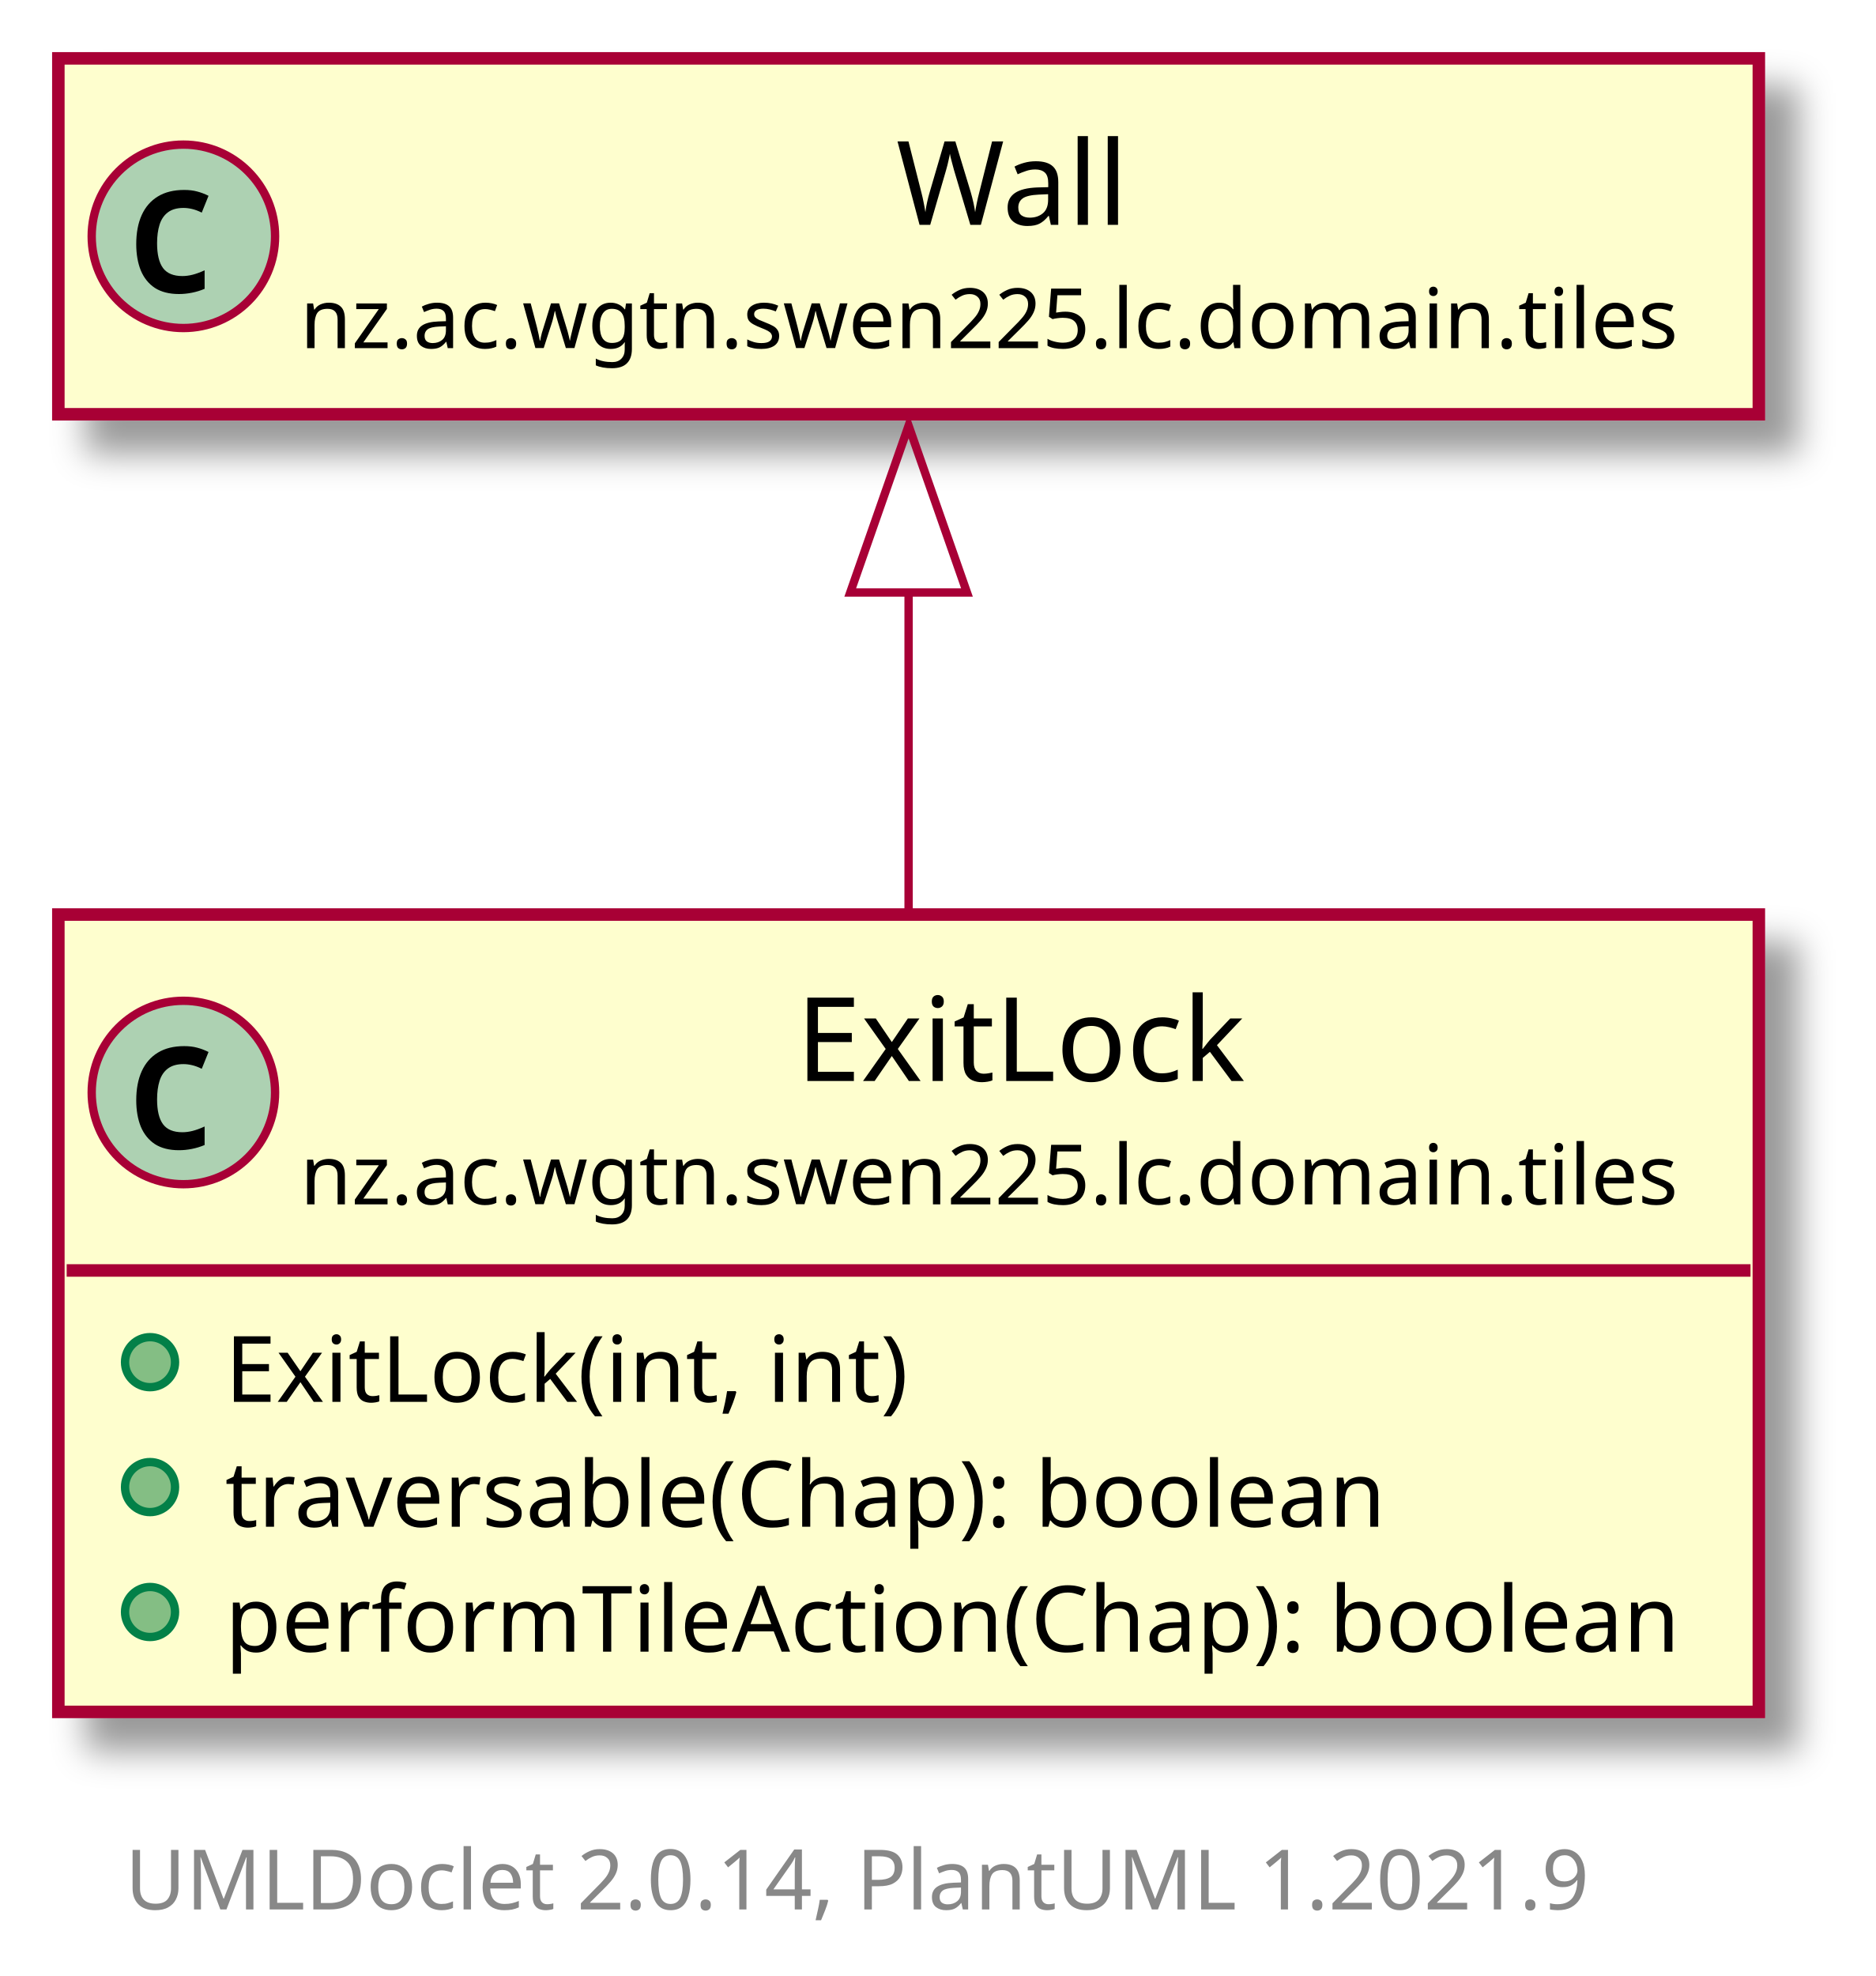
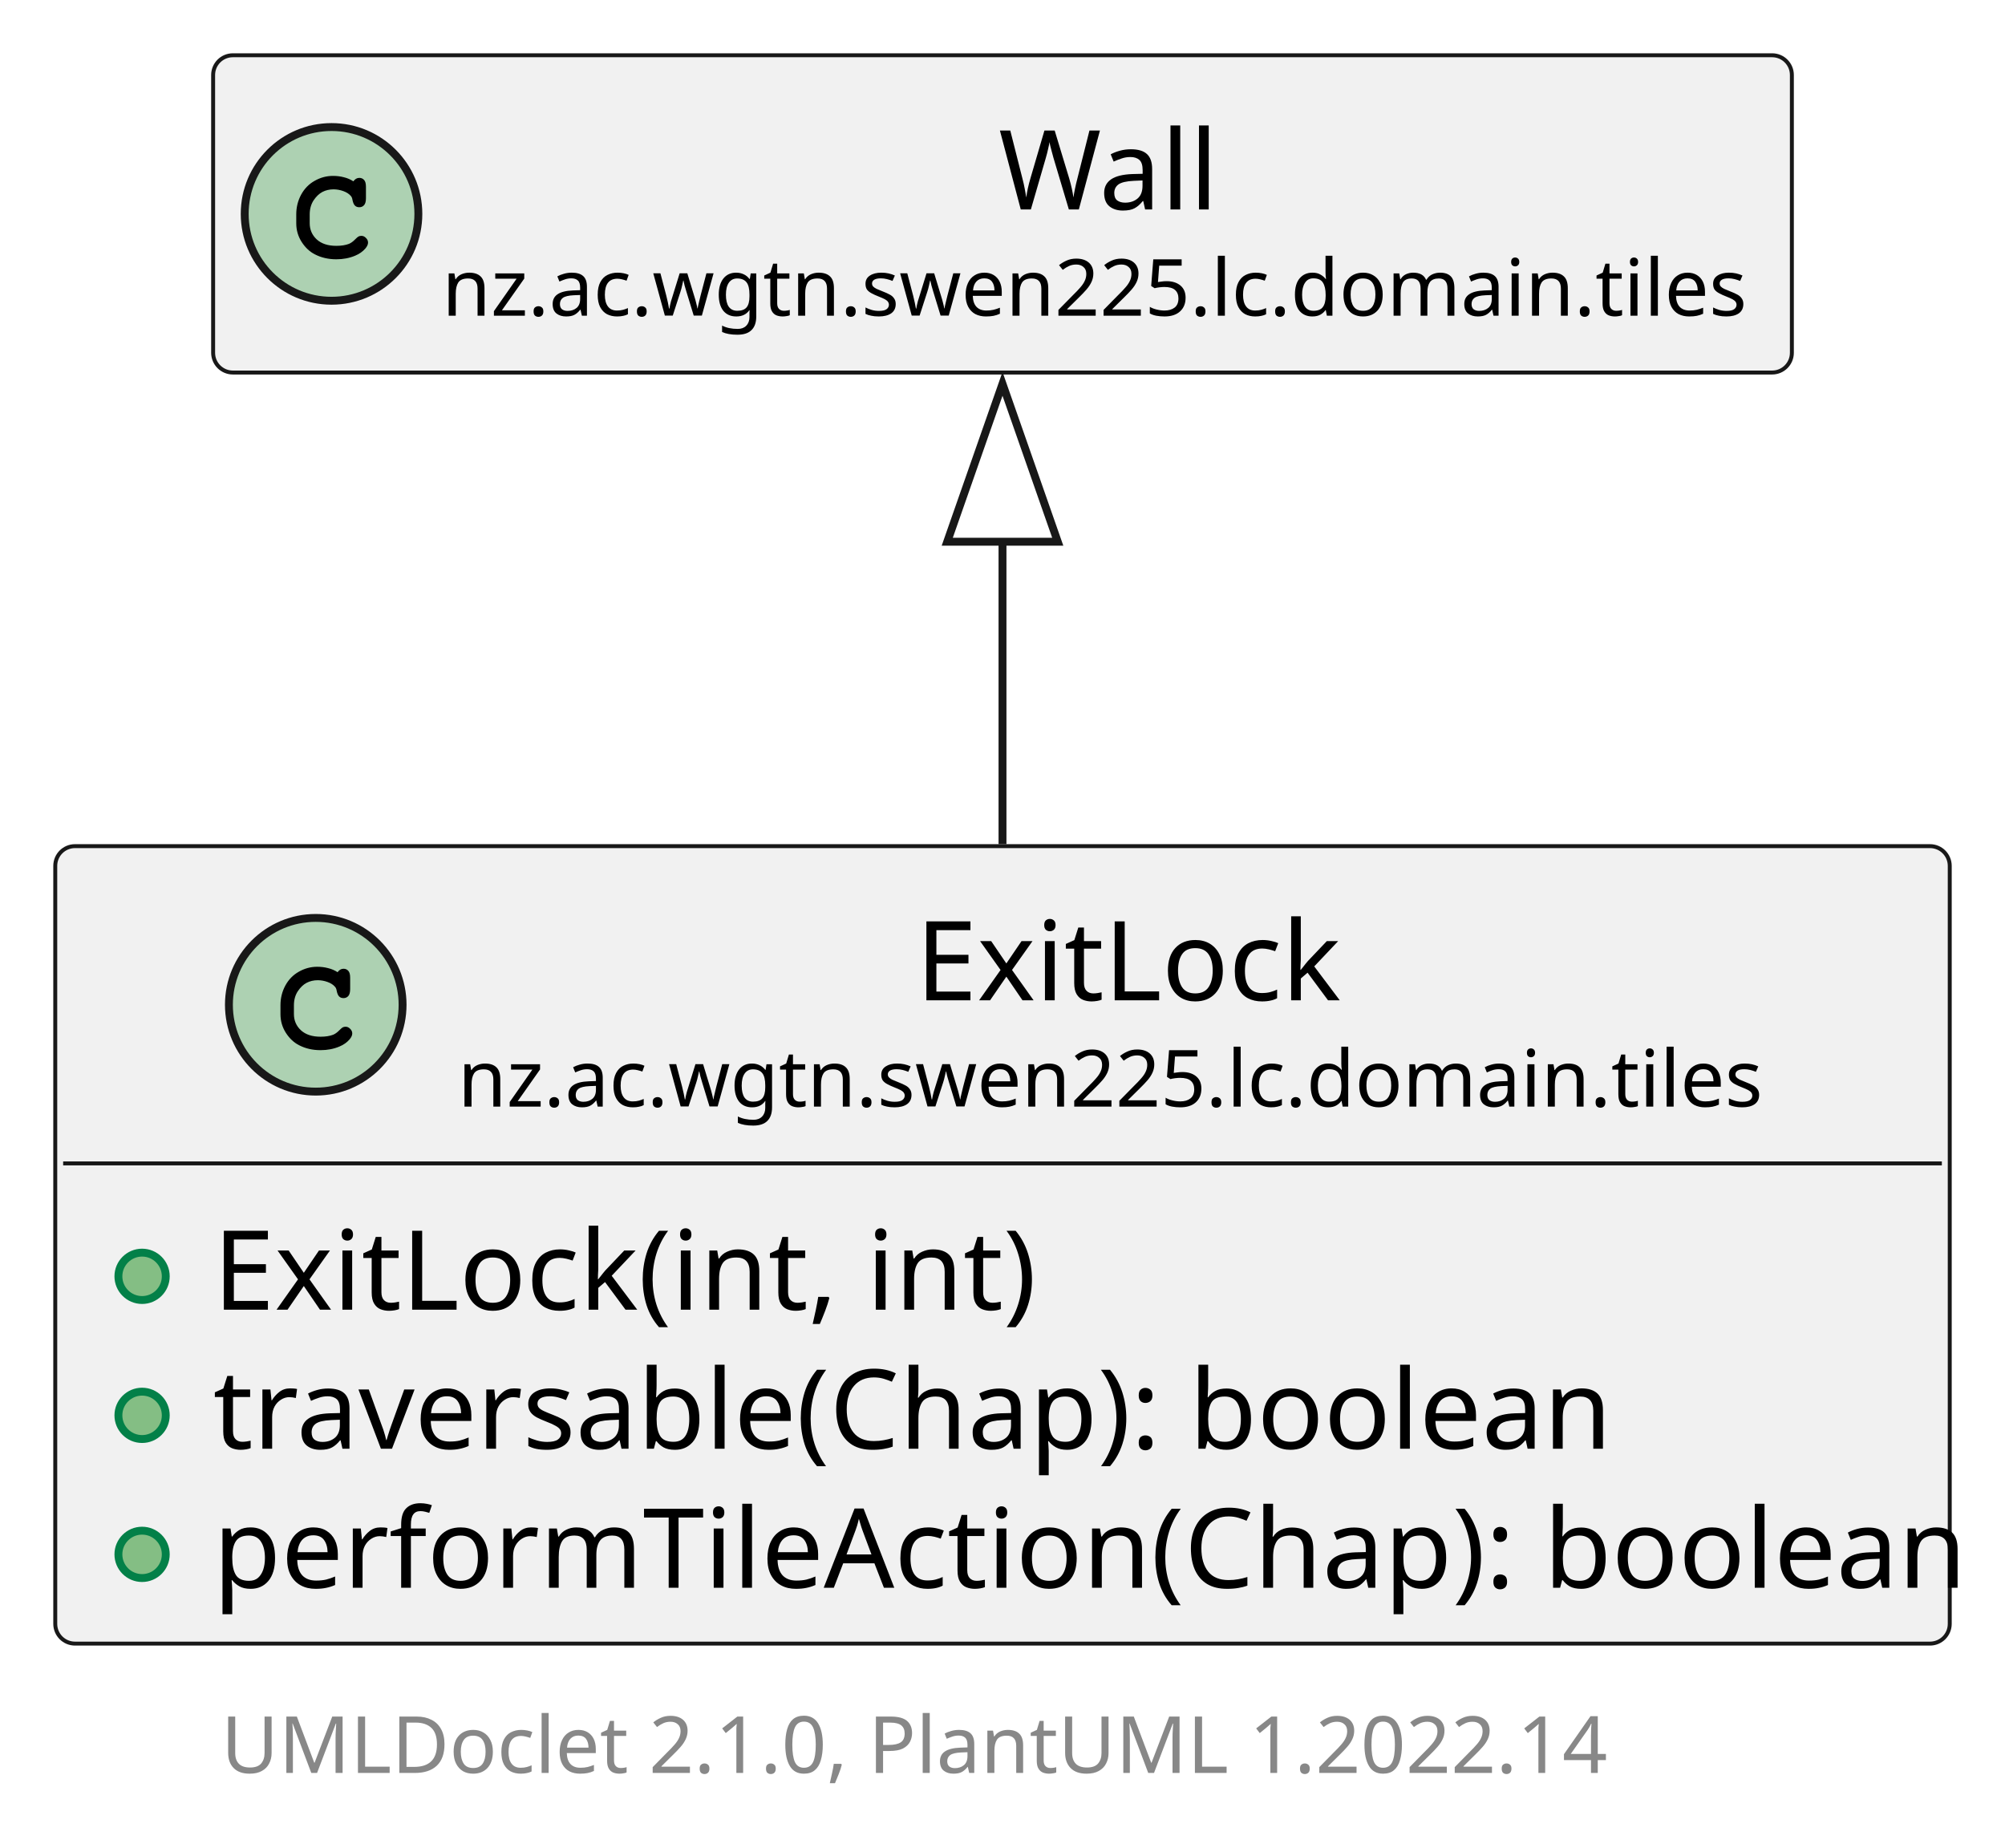
- <svg xmlns="http://www.w3.org/2000/svg" xmlns:xlink="http://www.w3.org/1999/xlink" contentScriptType="application/ecmascript" contentStyleType="text/css" height="237px" preserveAspectRatio="none" style="width:225px;height:237px;background:#FFFFFF;" version="1.1" viewBox="0 0 225 237" width="225px" zoomAndPan="magnify">
-   <defs>
-     <filter height="300%" id="f16exlc2vl1nep" width="300%" x="-1" y="-1">
-       <feGaussianBlur result="blurOut" stdDeviation="2.0" />
-       <feColorMatrix in="blurOut" result="blurOut2" type="matrix" values="0 0 0 0 0 0 0 0 0 0 0 0 0 0 0 0 0 0 .4 0" />
-       <feOffset dx="4.0" dy="4.0" in="blurOut2" result="blurOut3" />
-       <feBlend in="SourceGraphic" in2="blurOut3" mode="normal" />
-     </filter>
-   </defs>
+ <svg xmlns="http://www.w3.org/2000/svg" xmlns:xlink="http://www.w3.org/1999/xlink" contentStyleType="text/css" height="234px" preserveAspectRatio="none" style="width:254px;height:234px;background:#FFFFFF;" version="1.1" viewBox="0 0 254 234" width="254px" zoomAndPan="magnify">
+   <defs />
  <g>
    <a href="ExitLock.html" target="_top" title="ExitLock.html" xlink:actuate="onRequest" xlink:href="ExitLock.html" xlink:show="new" xlink:title="ExitLock.html" xlink:type="simple">
-       <rect codeLine="5" fill="#FEFECE" filter="url(#f16exlc2vl1nep)" height="95.634" id="nz.ac.wgtn.swen225.lc.domain.tiles.ExitLock" style="stroke:#A80036;stroke-width:1.5;" width="204" x="7" y="109.69" />
-       <ellipse cx="22" cy="131.034" fill="#ADD1B2" rx="11" ry="11" style="stroke:#A80036;stroke-width:1.0;" />
-       <path d="M21.469,137.956 Q19.719,137.956 18.578,137.221 Q17.453,136.471 16.891,135.128 Q16.344,133.768 16.344,131.971 Q16.344,129.94 17,128.487 Q17.656,127.034 18.938,126.253 Q20.219,125.472 22.094,125.472 Q22.984,125.472 23.656,125.659 Q24.328,125.831 25.016,126.175 L24.203,128.19 Q23.578,127.878 23.031,127.753 Q22.5,127.628 22.016,127.628 Q20.844,127.628 20.141,128.159 Q19.438,128.69 19.141,129.643 Q18.844,130.596 18.844,131.862 Q18.844,133.878 19.562,134.846 Q20.281,135.8 21.875,135.8 Q22.469,135.8 23.094,135.643 Q23.719,135.487 24.547,135.112 L24.547,137.331 Q23.812,137.643 23.016,137.8 Q22.234,137.956 21.469,137.956 Z " fill="#000000" />
-       <text fill="#000000" font-family="sans-serif" font-size="14" lengthAdjust="spacing" textLength="53" x="95.5" y="129.656">ExitLock</text>
-       <text fill="#000000" font-family="sans-serif" font-size="10" lengthAdjust="spacing" textLength="172" x="36" y="144.448">nz.ac.wgtn.swen225.lc.domain.tiles</text>
-       <line style="stroke:#A80036;stroke-width:1.5;" x1="8" x2="210" y1="152.378" y2="152.378" />
-       <ellipse cx="18" cy="163.378" fill="#84BE84" rx="3" ry="3" style="stroke:#038048;stroke-width:1.0;" />
-       <text fill="#000000" font-family="sans-serif" font-size="11" lengthAdjust="spacing" textLength="83" x="27" y="168.137">ExitLock(int, int)</text>
-       <ellipse cx="18" cy="178.36" fill="#84BE84" rx="3" ry="3" style="stroke:#038048;stroke-width:1.0;" />
-       <text fill="#000000" font-family="sans-serif" font-size="11" lengthAdjust="spacing" textLength="141" x="27" y="183.119">traversable(Chap): boolean</text>
-       <ellipse cx="18" cy="193.342" fill="#84BE84" rx="3" ry="3" style="stroke:#038048;stroke-width:1.0;" />
-       <text fill="#000000" font-family="sans-serif" font-size="11" lengthAdjust="spacing" textLength="177" x="27" y="198.101">performTileAction(Chap): boolean</text>
+       <g id="elem_nz.ac.wgtn.swen225.lc.domain.tiles.ExitLock">
+         <rect codeLine="5" fill="#F1F1F1" height="101.016" id="nz.ac.wgtn.swen225.lc.domain.tiles.ExitLock" rx="2.5" ry="2.5" style="stroke:#181818;stroke-width:0.5;" width="240" x="7" y="107.18" />
+         <ellipse cx="40" cy="127.274" fill="#ADD1B2" rx="11" ry="11" style="stroke:#181818;stroke-width:1.0;" />
+         <path d="M42.766,123.149 Q42.922,122.93 43.109,122.821 Q43.297,122.711 43.516,122.711 Q43.891,122.711 44.125,122.977 Q44.359,123.227 44.359,123.836 L44.359,125.289 Q44.359,125.899 44.125,126.164 Q43.891,126.43 43.516,126.43 Q43.172,126.43 42.969,126.227 Q42.766,126.039 42.656,125.524 Q42.609,125.164 42.422,124.977 Q42.094,124.602 41.484,124.383 Q40.875,124.164 40.25,124.164 Q39.484,124.164 38.844,124.493 Q38.219,124.821 37.719,125.571 Q37.234,126.321 37.234,127.352 L37.234,128.446 Q37.234,129.68 38.125,130.508 Q39.016,131.321 40.609,131.321 Q41.547,131.321 42.203,131.071 Q42.594,130.914 43.016,130.477 Q43.281,130.211 43.422,130.133 Q43.578,130.055 43.781,130.055 Q44.109,130.055 44.359,130.321 Q44.625,130.571 44.625,130.914 Q44.625,131.258 44.281,131.664 Q43.781,132.243 42.984,132.571 Q41.906,133.024 40.609,133.024 Q39.094,133.024 37.891,132.399 Q36.906,131.899 36.219,130.836 Q35.531,129.758 35.531,128.477 L35.531,127.321 Q35.531,125.993 36.141,124.852 Q36.766,123.696 37.859,123.086 Q38.953,122.461 40.188,122.461 Q40.922,122.461 41.562,122.633 Q42.219,122.789 42.766,123.149 Z " fill="#000000" />
+         <text fill="#000000" font-family="sans-serif" font-size="14" lengthAdjust="spacing" textLength="52" x="116" y="126.713">ExitLock</text>
+         <text fill="#000000" font-family="sans-serif" font-size="10" lengthAdjust="spacing" textLength="168" x="58" y="140.17">nz.ac.wgtn.swen225.lc.domain.tiles</text>
+         <line style="stroke:#181818;stroke-width:0.5;" x1="8" x2="246" y1="147.368" y2="147.368" />
+         <ellipse cx="18" cy="161.672" fill="#84BE84" rx="3" ry="3" style="stroke:#038048;stroke-width:1.0;" />
+         <text fill="#000000" font-family="sans-serif" font-size="14" lengthAdjust="spacing" textLength="100" x="27" y="165.901">ExitLock(int, int)</text>
+         <ellipse cx="18" cy="179.282" fill="#84BE84" rx="3" ry="3" style="stroke:#038048;stroke-width:1.0;" />
+         <text fill="#000000" font-family="sans-serif" font-size="14" lengthAdjust="spacing" textLength="174" x="27" y="183.51">traversable(Chap): boolean</text>
+         <ellipse cx="18" cy="196.891" fill="#84BE84" rx="3" ry="3" style="stroke:#038048;stroke-width:1.0;" />
+         <text fill="#000000" font-family="sans-serif" font-size="14" lengthAdjust="spacing" textLength="214" x="27" y="201.119">performTileAction(Chap): boolean</text>
+       </g>
    </a>
    <a href="Wall.html" target="_top" title="Wall.html" xlink:actuate="onRequest" xlink:href="Wall.html" xlink:show="new" xlink:title="Wall.html" xlink:type="simple">
-       <rect codeLine="11" fill="#FEFECE" filter="url(#f16exlc2vl1nep)" height="42.688" id="nz.ac.wgtn.swen225.lc.domain.tiles.Wall" style="stroke:#A80036;stroke-width:1.5;" width="204" x="7" y="7" />
-       <ellipse cx="22" cy="28.344" fill="#ADD1B2" rx="11" ry="11" style="stroke:#A80036;stroke-width:1.0;" />
-       <path d="M21.469,35.266 Q19.719,35.266 18.578,34.532 Q17.453,33.782 16.891,32.438 Q16.344,31.078 16.344,29.282 Q16.344,27.25 17,25.797 Q17.656,24.344 18.938,23.563 Q20.219,22.782 22.094,22.782 Q22.984,22.782 23.656,22.969 Q24.328,23.141 25.016,23.485 L24.203,25.5 Q23.578,25.188 23.031,25.063 Q22.5,24.938 22.016,24.938 Q20.844,24.938 20.141,25.469 Q19.438,26 19.141,26.953 Q18.844,27.907 18.844,29.172 Q18.844,31.188 19.562,32.157 Q20.281,33.11 21.875,33.11 Q22.469,33.11 23.094,32.953 Q23.719,32.797 24.547,32.422 L24.547,34.641 Q23.812,34.953 23.016,35.11 Q22.234,35.266 21.469,35.266 Z " fill="#000000" />
-       <text fill="#000000" font-family="sans-serif" font-size="14" lengthAdjust="spacing" textLength="29" x="107.5" y="26.966">Wall</text>
-       <text fill="#000000" font-family="sans-serif" font-size="10" lengthAdjust="spacing" textLength="172" x="36" y="41.758">nz.ac.wgtn.swen225.lc.domain.tiles</text>
+       <g id="elem_nz.ac.wgtn.swen225.lc.domain.tiles.Wall">
+         <rect codeLine="11" fill="#F1F1F1" height="40.188" id="nz.ac.wgtn.swen225.lc.domain.tiles.Wall" rx="2.5" ry="2.5" style="stroke:#181818;stroke-width:0.5;" width="200" x="27" y="7" />
+         <ellipse cx="42" cy="27.094" fill="#ADD1B2" rx="11" ry="11" style="stroke:#181818;stroke-width:1.0;" />
+         <path d="M44.766,22.969 Q44.922,22.75 45.109,22.641 Q45.297,22.531 45.516,22.531 Q45.891,22.531 46.125,22.797 Q46.359,23.047 46.359,23.656 L46.359,25.109 Q46.359,25.719 46.125,25.984 Q45.891,26.25 45.516,26.25 Q45.172,26.25 44.969,26.047 Q44.766,25.859 44.656,25.344 Q44.609,24.984 44.422,24.797 Q44.094,24.422 43.484,24.203 Q42.875,23.984 42.25,23.984 Q41.484,23.984 40.844,24.312 Q40.219,24.641 39.719,25.391 Q39.234,26.141 39.234,27.172 L39.234,28.266 Q39.234,29.5 40.125,30.328 Q41.016,31.141 42.609,31.141 Q43.547,31.141 44.203,30.891 Q44.594,30.734 45.016,30.297 Q45.281,30.031 45.422,29.953 Q45.578,29.875 45.781,29.875 Q46.109,29.875 46.359,30.141 Q46.625,30.391 46.625,30.734 Q46.625,31.078 46.281,31.484 Q45.781,32.062 44.984,32.391 Q43.906,32.844 42.609,32.844 Q41.094,32.844 39.891,32.219 Q38.906,31.719 38.219,30.656 Q37.531,29.578 37.531,28.297 L37.531,27.141 Q37.531,25.812 38.141,24.672 Q38.766,23.516 39.859,22.906 Q40.953,22.281 42.188,22.281 Q42.922,22.281 43.562,22.453 Q44.219,22.609 44.766,22.969 Z " fill="#000000" />
+         <text fill="#000000" font-family="sans-serif" font-size="14" lengthAdjust="spacing" textLength="27" x="126.5" y="26.533">Wall</text>
+         <text fill="#000000" font-family="sans-serif" font-size="10" lengthAdjust="spacing" textLength="168" x="56" y="39.99">nz.ac.wgtn.swen225.lc.domain.tiles</text>
+       </g>
    </a>
-     <path codeLine="13" d="M109,70.96 C109,83.25 109,96.79 109,109.39 " fill="none" id="nz.ac.wgtn.swen225.lc.domain.tiles.Wall-backto-nz.ac.wgtn.swen225.lc.domain.tiles.ExitLock" style="stroke:#A80036;stroke-width:1.0;" />
-     <polygon fill="none" points="102,71.06,109,51.06,116,71.06,102,71.06" style="stroke:#A80036;stroke-width:1.0;" />
-     <text fill="#888888" font-family="sans-serif" font-size="10" lengthAdjust="spacing" textLength="182" x="15" y="229.014">UMLDoclet 2.0.14, PlantUML 1.2021.9</text>
+     <g id="link_nz.ac.wgtn.swen225.lc.domain.tiles.Wall_nz.ac.wgtn.swen225.lc.domain.tiles.ExitLock">
+       <path codeLine="13" d="M127,68.3 C127,80.54 127,94.14 127,106.93 " fill="none" id="nz.ac.wgtn.swen225.lc.domain.tiles.Wall-backto-nz.ac.wgtn.swen225.lc.domain.tiles.ExitLock" style="stroke:#181818;stroke-width:1.0;" />
+       <polygon fill="none" points="120,68.62,127,48.62,134,68.62,120,68.62" style="stroke:#181818;stroke-width:1.0;" />
+     </g>
+     <text fill="#888888" font-family="sans-serif" font-size="10" lengthAdjust="spacing" textLength="184" x="28" y="224.577">UMLDoclet 2.1.0, PlantUML 1.2022.14</text>
  </g>
</svg>
